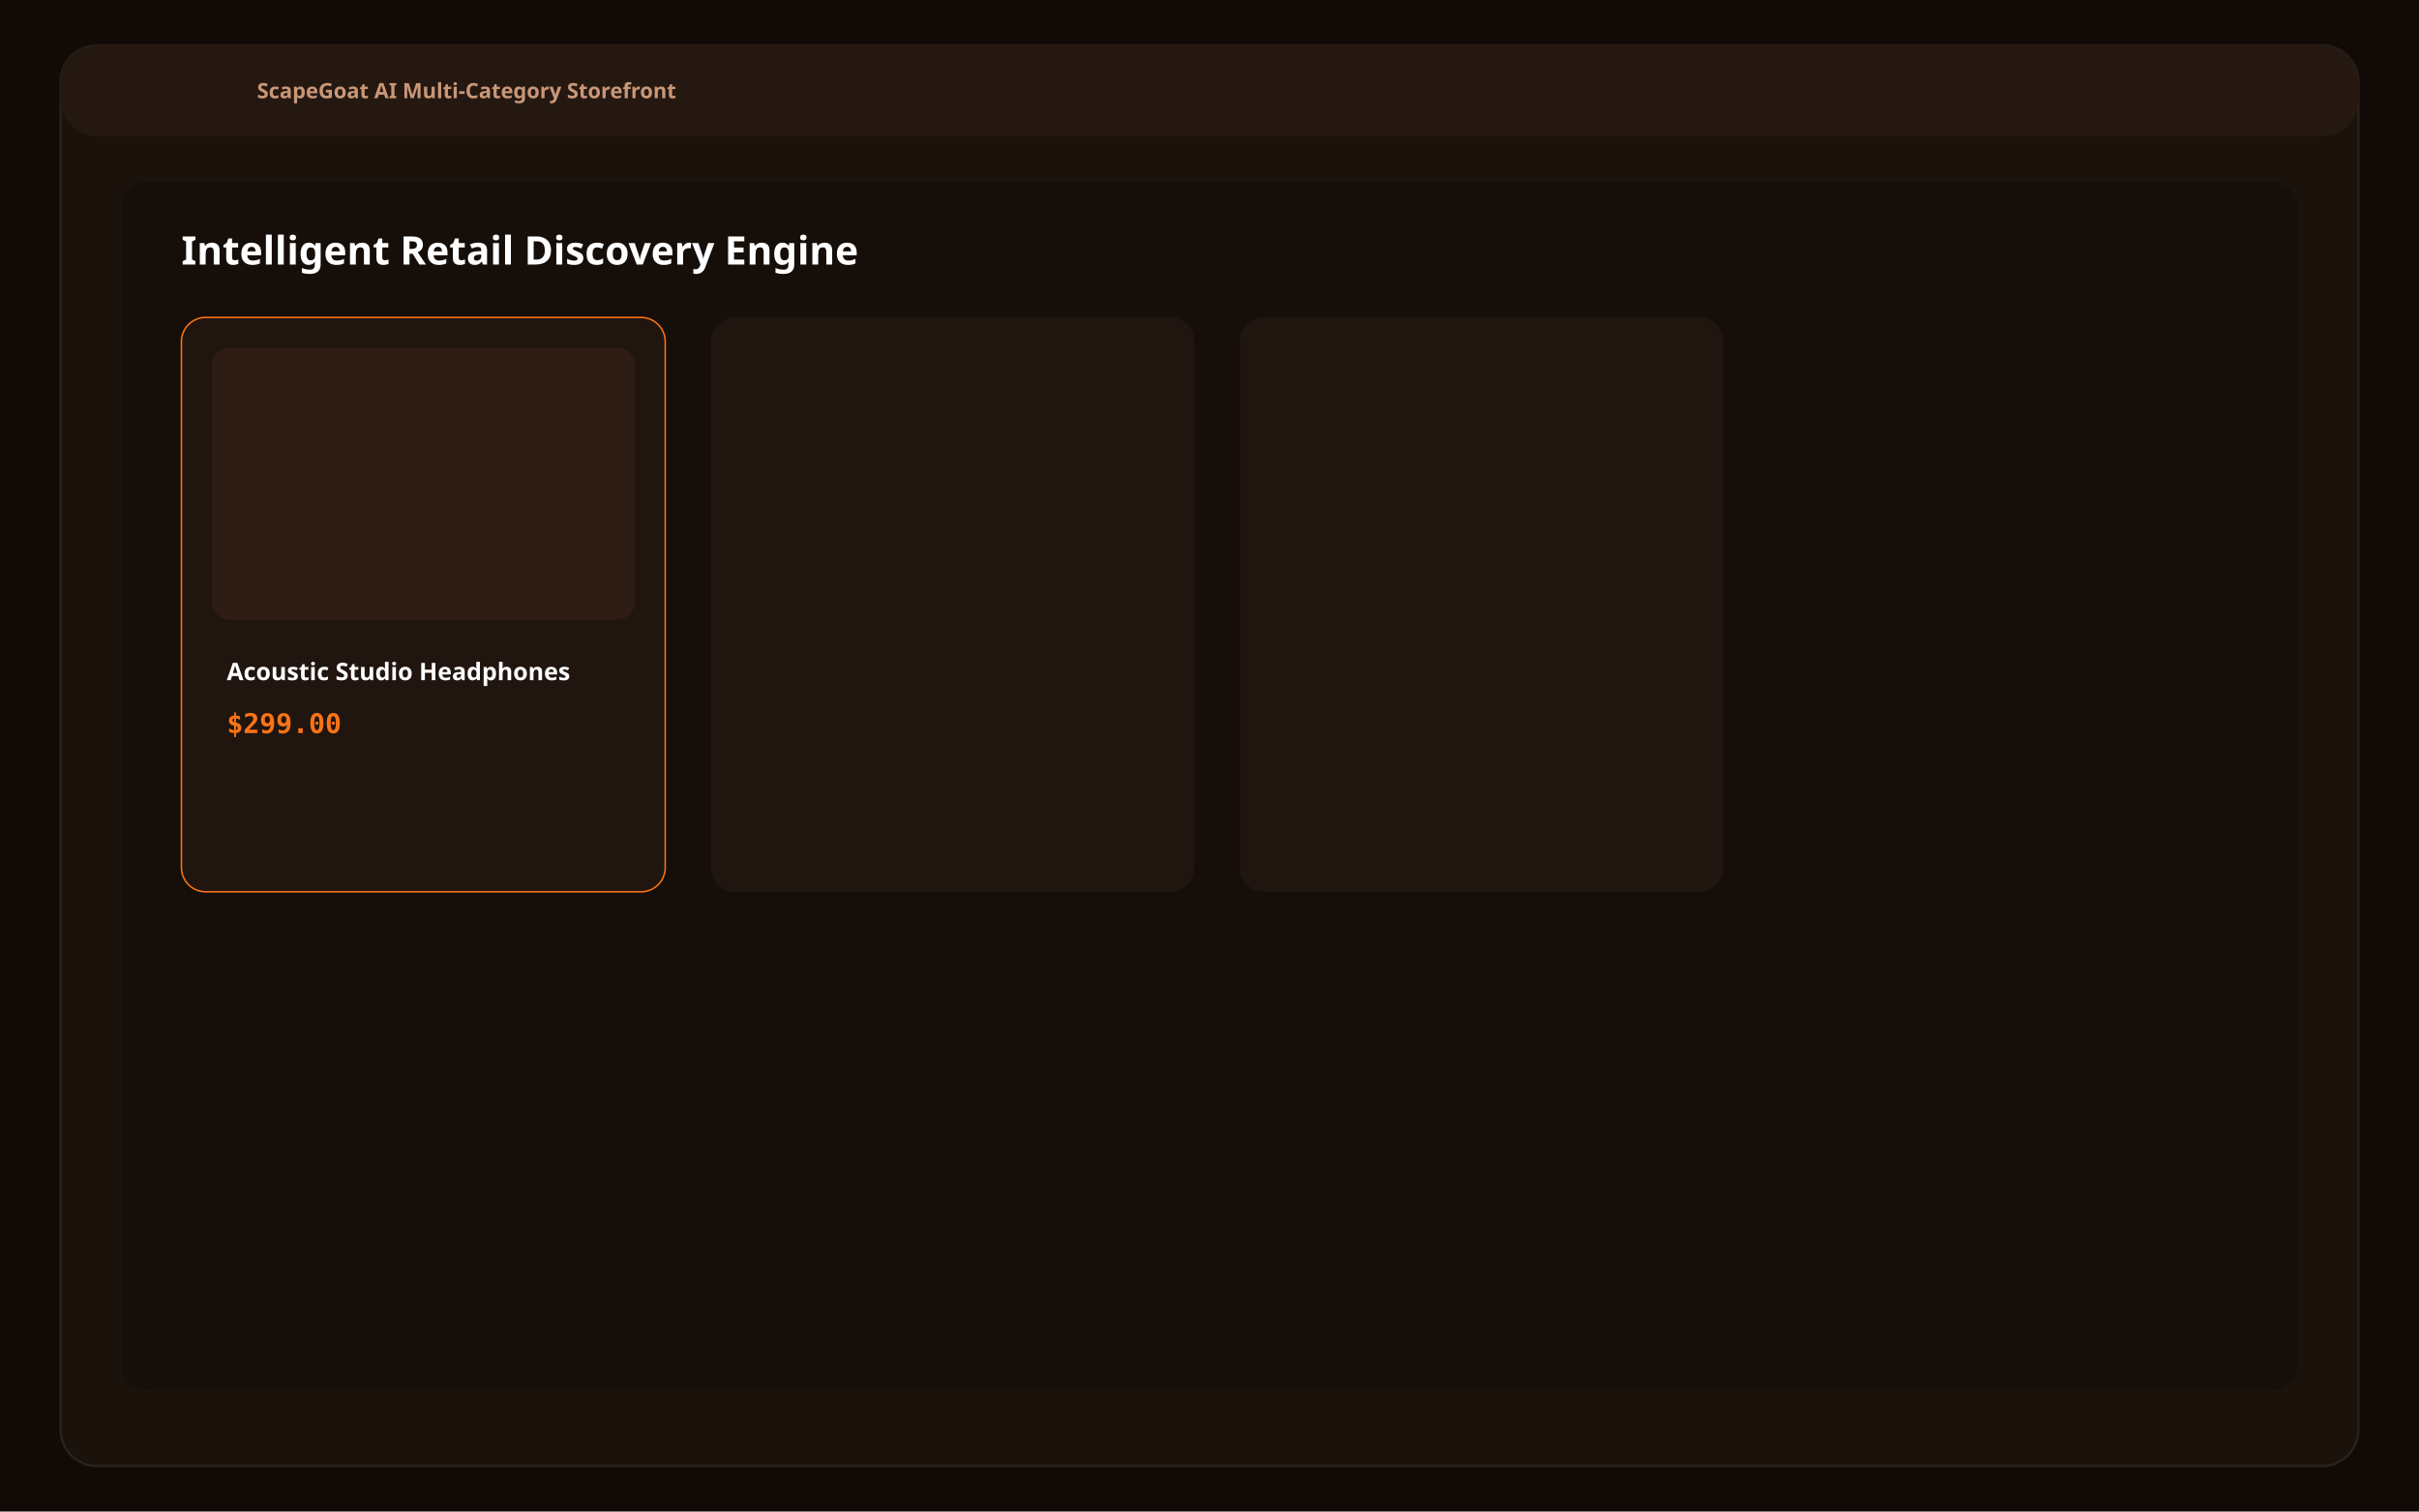
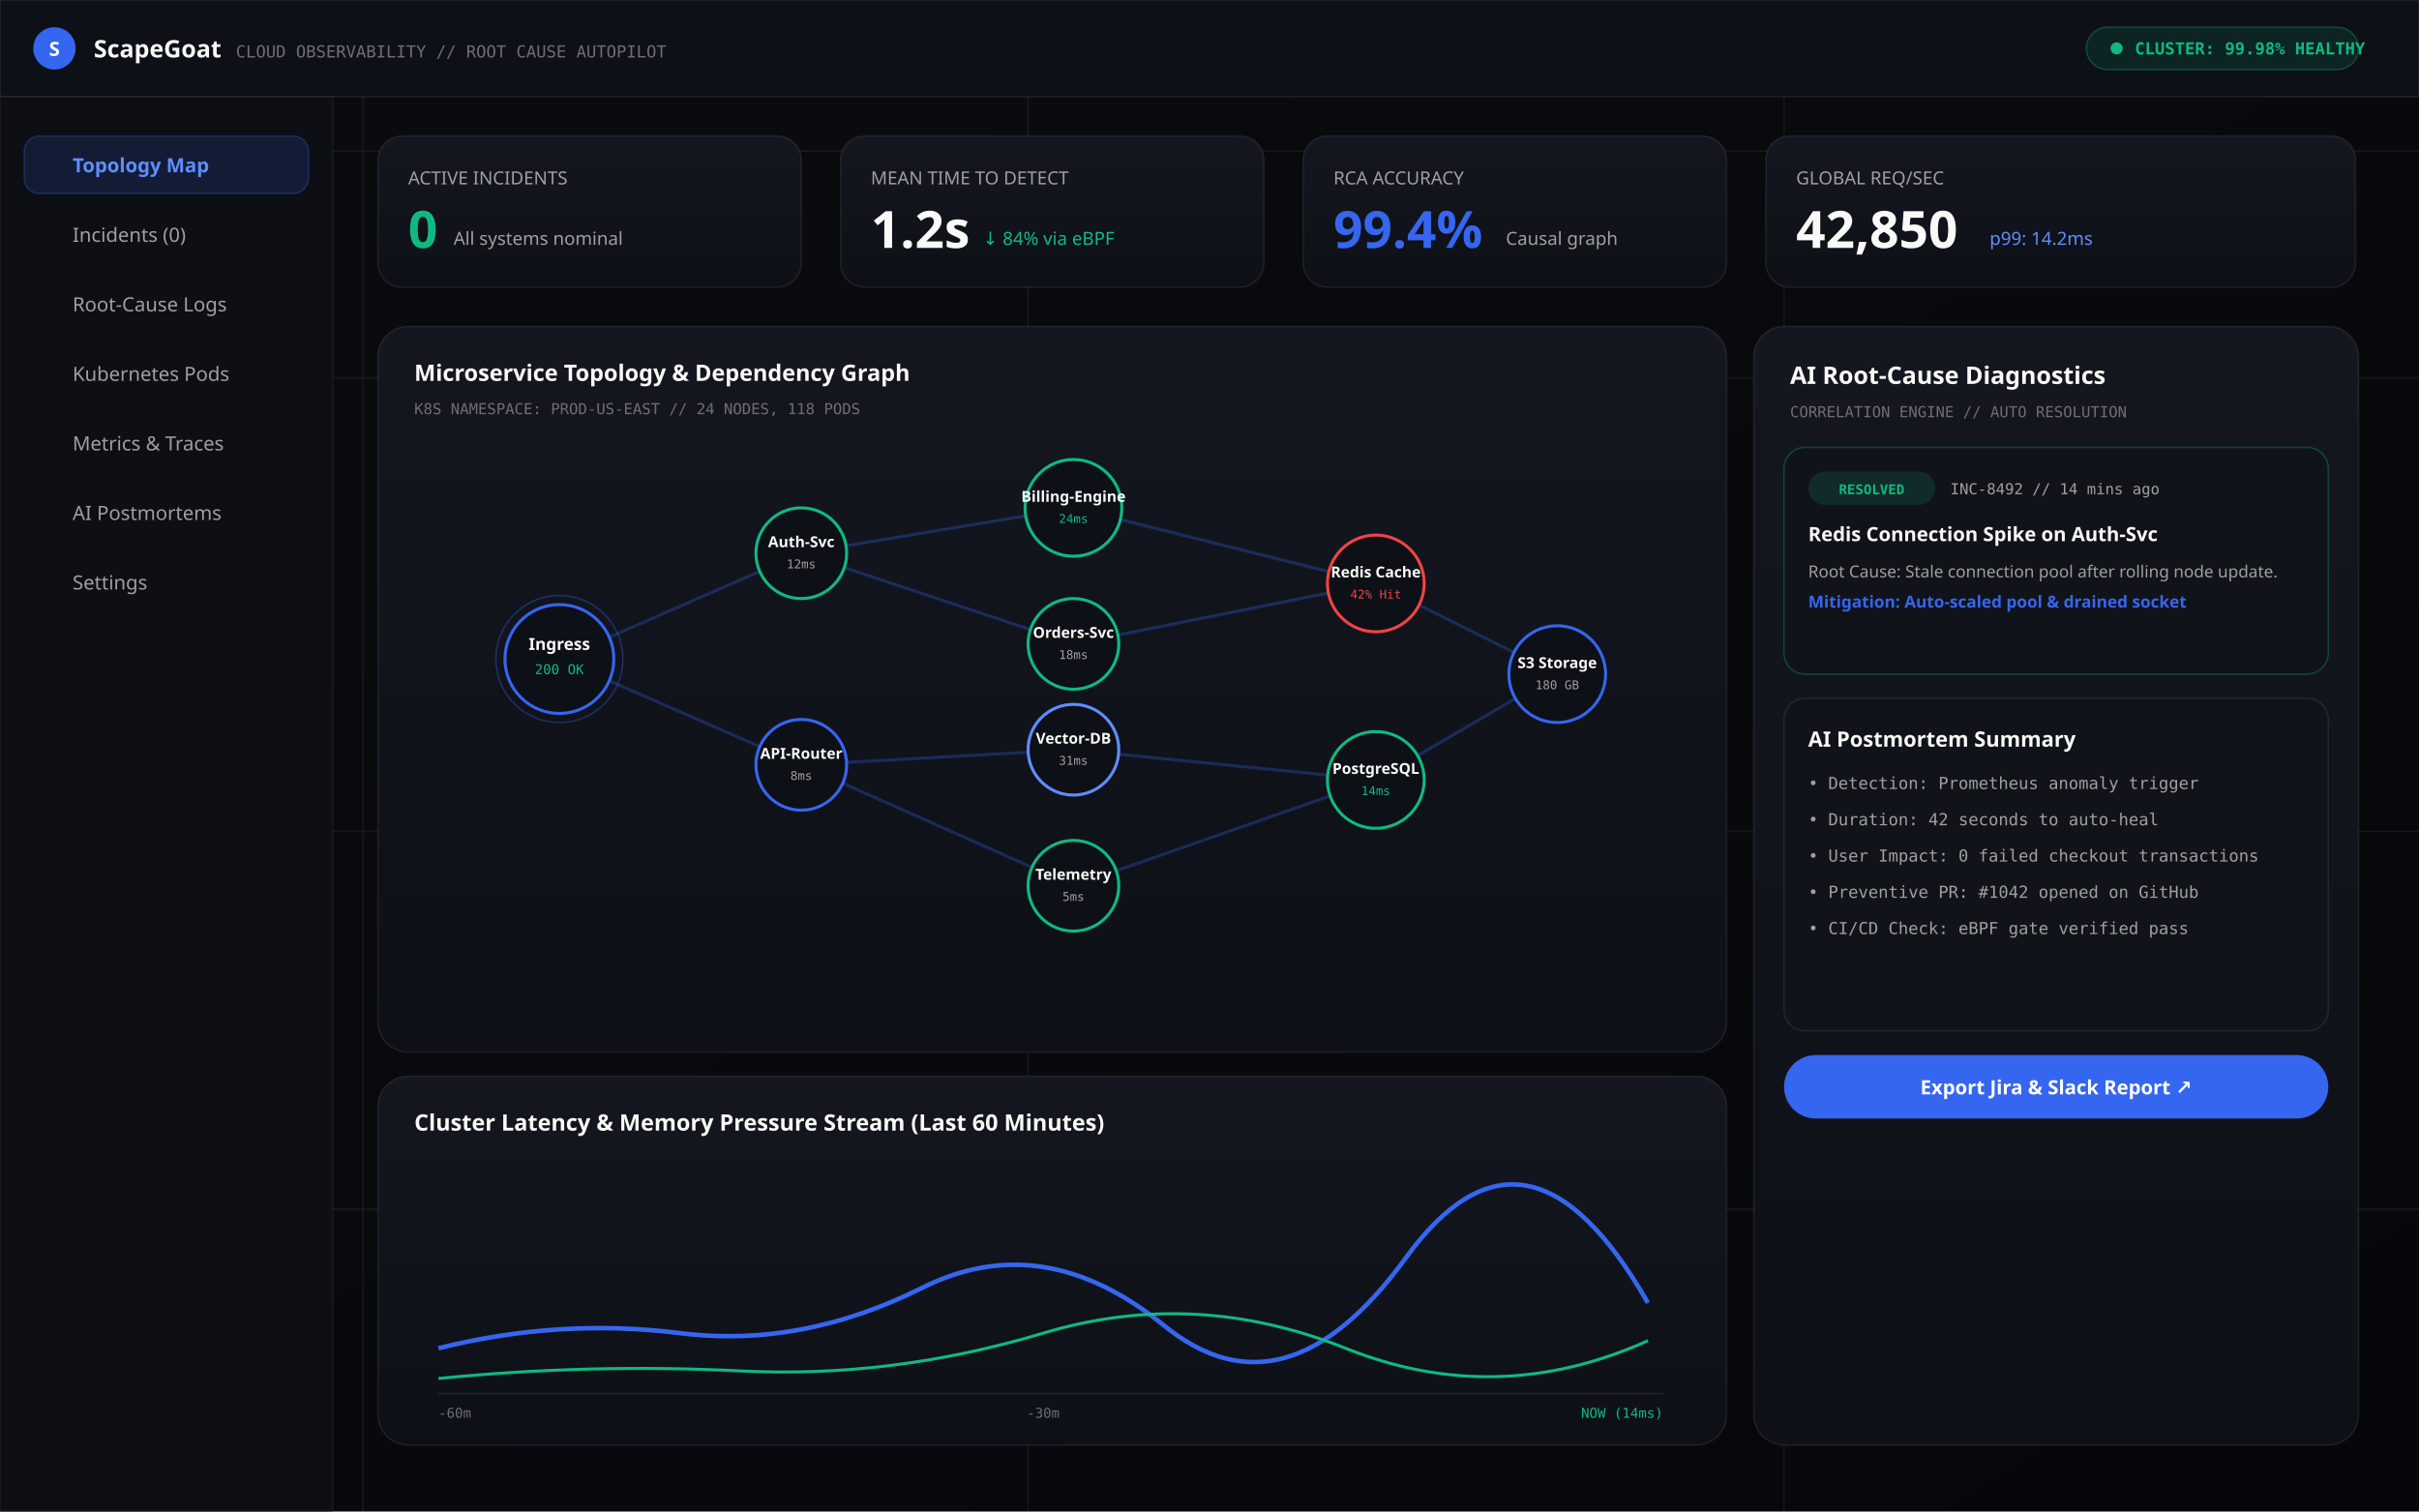
<svg xmlns="http://www.w3.org/2000/svg" viewBox="0 0 1600 1000" width="100%" height="100%">
-   <rect width="1600" height="1000" fill="#110A06" />
-   <rect x="40" y="30" width="1520" height="940" rx="24" fill="#1C120C" stroke="rgba(255,255,255,0.08)" stroke-width="1.5" />
-   <rect x="40" y="30" width="1520" height="60" rx="24" fill="#251810" />
-   <text x="170" y="65" fill="#C99778" font-family="system-ui, sans-serif" font-size="14" font-weight="600">ScapeGoat AI Multi-Category Storefront</text>
-   <rect x="80" y="120" width="1440" height="800" rx="18" fill="#160E09" />
-   <text x="120" y="175" fill="#FFFFFF" font-family="system-ui, sans-serif" font-size="26" font-weight="700">Intelligent Retail Discovery Engine</text>
-   <rect x="120" y="210" width="320" height="380" rx="16" fill="#20150F" stroke="#F97316" stroke-width="1" />
-   <rect x="140" y="230" width="280" height="180" rx="12" fill="#2E1D15" />
-   <text x="150" y="450" fill="#FFFFFF" font-family="system-ui, sans-serif" font-size="16" font-weight="600">Acoustic Studio Headphones</text>
-   <text x="150" y="485" fill="#F97316" font-family="monospace" font-size="18" font-weight="700">$299.00</text>
-   <rect x="470" y="210" width="320" height="380" rx="16" fill="#20150F" />
-   <rect x="820" y="210" width="320" height="380" rx="16" fill="#20150F" />
+   <defs>
+     <linearGradient id="sg-bg" x1="0%" y1="0%" x2="100%" y2="100%">
+       <stop offset="0%" stop-color="#0a0c10" />
+       <stop offset="100%" stop-color="#06070a" />
+     </linearGradient>
+     <linearGradient id="sg-card" x1="0%" y1="0%" x2="0%" y2="100%">
+       <stop offset="0%" stop-color="#141720" />
+       <stop offset="100%" stop-color="#0e1017" />
+     </linearGradient>
+     <linearGradient id="sg-accent" x1="0%" y1="0%" x2="100%" y2="0%">
+       <stop offset="0%" stop-color="#3566ef" />
+       <stop offset="100%" stop-color="#608dff" />
+     </linearGradient>
+     <linearGradient id="sg-teal" x1="0%" y1="0%" x2="100%" y2="0%">
+       <stop offset="0%" stop-color="#10b981" />
+       <stop offset="100%" stop-color="#34d399" />
+     </linearGradient>
+     <linearGradient id="sg-amber" x1="0%" y1="0%" x2="100%" y2="0%">
+       <stop offset="0%" stop-color="#f59e0b" />
+       <stop offset="100%" stop-color="#fbbf24" />
+     </linearGradient>
+   </defs>
+   <rect width="1600" height="1000" fill="url(#sg-bg)" />
+   <g opacity="0.06" stroke="#ffffff" stroke-width="1">
+     <line x1="0" y1="100" x2="1600" y2="100" />
+     <line x1="0" y1="250" x2="1600" y2="250" />
+     <line x1="0" y1="550" x2="1600" y2="550" />
+     <line x1="0" y1="800" x2="1600" y2="800" />
+     <line x1="240" y1="0" x2="240" y2="1000" />
+     <line x1="680" y1="0" x2="680" y2="1000" />
+     <line x1="1180" y1="0" x2="1180" y2="1000" />
+   </g>
+   <rect x="0" y="0" width="1600" height="64" fill="#0d1017" stroke="rgba(255,255,255,0.08)" stroke-width="1" />
+   <circle cx="36" cy="32" r="14" fill="#3566ef" />
+   <text x="36" y="37" fill="#ffffff" font-family="system-ui, sans-serif" font-size="13" font-weight="800" text-anchor="middle">S</text>
+   <text x="62" y="38" fill="#f9f9f7" font-family="system-ui, sans-serif" font-size="16" font-weight="700">ScapeGoat</text>
+   <text x="156" y="38" fill="#6e6e72" font-family="'DM Mono', monospace" font-size="11">CLOUD OBSERVABILITY // ROOT CAUSE AUTOPILOT</text>
+   <rect x="1380" y="18" width="180" height="28" rx="14" fill="rgba(16,185,129,0.12)" stroke="rgba(16,185,129,0.3)" stroke-width="1" />
+   <circle cx="1400" cy="32" r="4" fill="#10b981" />
+   <text x="1412" y="36" fill="#10b981" font-family="'DM Mono', monospace" font-size="11" font-weight="600">CLUSTER: 99.98% HEALTHY</text>
+   <rect x="0" y="64" width="220" height="936" fill="#0d0f14" stroke="rgba(255,255,255,0.06)" stroke-width="1" />
+   <g font-family="system-ui, sans-serif" font-size="13" font-weight="500">
+     <rect x="16" y="90" width="188" height="38" rx="10" fill="rgba(53,102,239,0.15)" stroke="rgba(53,102,239,0.3)" stroke-width="1" />
+     <text x="48" y="114" fill="#608dff" font-weight="600">Topology Map</text>
+     <text x="48" y="160" fill="#a0a09e">Incidents (0)</text>
+     <text x="48" y="206" fill="#a0a09e">Root-Cause Logs</text>
+     <text x="48" y="252" fill="#a0a09e">Kubernetes Pods</text>
+     <text x="48" y="298" fill="#a0a09e">Metrics &amp; Traces</text>
+     <text x="48" y="344" fill="#a0a09e">AI Postmortems</text>
+     <text x="48" y="390" fill="#a0a09e">Settings</text>
+   </g>
+   <g transform="translate(250, 90)">
+     <rect x="0" y="0" width="280" height="100" rx="16" fill="url(#sg-card)" stroke="rgba(255,255,255,0.08)" stroke-width="1" />
+     <text x="20" y="32" fill="#a0a09e" font-family="system-ui, sans-serif" font-size="12">ACTIVE INCIDENTS</text>
+     <text x="20" y="74" fill="#10b981" font-family="system-ui, sans-serif" font-size="34" font-weight="700">0</text>
+     <text x="50" y="72" fill="#a0a09e" font-family="system-ui, sans-serif" font-size="12">All systems nominal</text>
+     <rect x="306" y="0" width="280" height="100" rx="16" fill="url(#sg-card)" stroke="rgba(255,255,255,0.08)" stroke-width="1" />
+     <text x="326" y="32" fill="#a0a09e" font-family="system-ui, sans-serif" font-size="12">MEAN TIME TO DETECT</text>
+     <text x="326" y="74" fill="#f9f9f7" font-family="system-ui, sans-serif" font-size="34" font-weight="700">1.2s</text>
+     <text x="400" y="72" fill="#10b981" font-family="system-ui, sans-serif" font-size="12">↓ 84% via eBPF</text>
+     <rect x="612" y="0" width="280" height="100" rx="16" fill="url(#sg-card)" stroke="rgba(255,255,255,0.08)" stroke-width="1" />
+     <text x="632" y="32" fill="#a0a09e" font-family="system-ui, sans-serif" font-size="12">RCA ACCURACY</text>
+     <text x="632" y="74" fill="#3566ef" font-family="system-ui, sans-serif" font-size="34" font-weight="700">99.4%</text>
+     <text x="746" y="72" fill="#a0a09e" font-family="system-ui, sans-serif" font-size="12">Causal graph</text>
+     <rect x="918" y="0" width="390" height="100" rx="16" fill="url(#sg-card)" stroke="rgba(255,255,255,0.08)" stroke-width="1" />
+     <text x="938" y="32" fill="#a0a09e" font-family="system-ui, sans-serif" font-size="12">GLOBAL REQ/SEC</text>
+     <text x="938" y="74" fill="#f9f9f7" font-family="system-ui, sans-serif" font-size="34" font-weight="700">42,850</text>
+     <text x="1066" y="72" fill="#608dff" font-family="system-ui, sans-serif" font-size="12">p99: 14.2ms</text>
+   </g>
+   <g transform="translate(250, 216)">
+     <rect x="0" y="0" width="892" height="480" rx="20" fill="url(#sg-card)" stroke="rgba(255,255,255,0.08)" stroke-width="1" />
+     <text x="24" y="36" fill="#f9f9f7" font-family="system-ui, sans-serif" font-size="15" font-weight="600">Microservice Topology &amp; Dependency Graph</text>
+     <text x="24" y="58" fill="#6e6e72" font-family="'DM Mono', monospace" font-size="10">K8S NAMESPACE: PROD-US-EAST // 24 NODES, 118 PODS</text>
+     <g stroke="rgba(53,102,239,0.3)" stroke-width="2" fill="none">
+       <path d="M 120 220 L 280 150" />
+       <path d="M 120 220 L 280 290" />
+       <path d="M 280 150 L 460 120" />
+       <path d="M 280 150 L 460 210" />
+       <path d="M 280 290 L 460 280" />
+       <path d="M 280 290 L 460 370" />
+       <path d="M 460 120 L 660 170" />
+       <path d="M 460 210 L 660 170" />
+       <path d="M 460 280 L 660 300" />
+       <path d="M 460 370 L 660 300" />
+       <path d="M 660 170 L 780 230" />
+       <path d="M 660 300 L 780 230" />
+     </g>
+     <g transform="translate(120, 220)">
+       <circle r="36" fill="#0d1017" stroke="#3566ef" stroke-width="2" />
+       <circle r="42" fill="none" stroke="rgba(53,102,239,0.35)" stroke-width="1" />
+       <text y="-6" fill="#f9f9f7" font-family="system-ui, sans-serif" font-size="11" font-weight="700" text-anchor="middle">Ingress</text>
+       <text y="10" fill="#10b981" font-family="'DM Mono', monospace" font-size="9" text-anchor="middle">200 OK</text>
+     </g>
+     <g transform="translate(280, 150)">
+       <circle r="30" fill="#0d1017" stroke="#10b981" stroke-width="2" />
+       <text y="-4" fill="#f9f9f7" font-family="system-ui, sans-serif" font-size="10" font-weight="600" text-anchor="middle">Auth-Svc</text>
+       <text y="10" fill="#a0a09e" font-family="'DM Mono', monospace" font-size="8" text-anchor="middle">12ms</text>
+     </g>
+     <g transform="translate(280, 290)">
+       <circle r="30" fill="#0d1017" stroke="#3566ef" stroke-width="2" />
+       <text y="-4" fill="#f9f9f7" font-family="system-ui, sans-serif" font-size="10" font-weight="600" text-anchor="middle">API-Router</text>
+       <text y="10" fill="#a0a09e" font-family="'DM Mono', monospace" font-size="8" text-anchor="middle">8ms</text>
+     </g>
+     <g transform="translate(460, 120)">
+       <circle r="32" fill="#0d1017" stroke="#10b981" stroke-width="2" />
+       <text y="-4" fill="#f9f9f7" font-family="system-ui, sans-serif" font-size="10" font-weight="600" text-anchor="middle">Billing-Engine</text>
+       <text y="10" fill="#10b981" font-family="'DM Mono', monospace" font-size="8" text-anchor="middle">24ms</text>
+     </g>
+     <g transform="translate(460, 210)">
+       <circle r="30" fill="#0d1017" stroke="#10b981" stroke-width="2" />
+       <text y="-4" fill="#f9f9f7" font-family="system-ui, sans-serif" font-size="10" font-weight="600" text-anchor="middle">Orders-Svc</text>
+       <text y="10" fill="#a0a09e" font-family="'DM Mono', monospace" font-size="8" text-anchor="middle">18ms</text>
+     </g>
+     <g transform="translate(460, 280)">
+       <circle r="30" fill="#0d1017" stroke="#608dff" stroke-width="2" />
+       <text y="-4" fill="#f9f9f7" font-family="system-ui, sans-serif" font-size="10" font-weight="600" text-anchor="middle">Vector-DB</text>
+       <text y="10" fill="#a0a09e" font-family="'DM Mono', monospace" font-size="8" text-anchor="middle">31ms</text>
+     </g>
+     <g transform="translate(460, 370)">
+       <circle r="30" fill="#0d1017" stroke="#10b981" stroke-width="2" />
+       <text y="-4" fill="#f9f9f7" font-family="system-ui, sans-serif" font-size="10" font-weight="600" text-anchor="middle">Telemetry</text>
+       <text y="10" fill="#a0a09e" font-family="'DM Mono', monospace" font-size="8" text-anchor="middle">5ms</text>
+     </g>
+     <g transform="translate(660, 170)">
+       <circle r="32" fill="#0d1017" stroke="#ef4444" stroke-width="2" />
+       <text y="-4" fill="#f9f9f7" font-family="system-ui, sans-serif" font-size="10" font-weight="600" text-anchor="middle">Redis Cache</text>
+       <text y="10" fill="#ef4444" font-family="'DM Mono', monospace" font-size="8" text-anchor="middle">42% Hit</text>
+     </g>
+     <g transform="translate(660, 300)">
+       <circle r="32" fill="#0d1017" stroke="#10b981" stroke-width="2" />
+       <text y="-4" fill="#f9f9f7" font-family="system-ui, sans-serif" font-size="10" font-weight="600" text-anchor="middle">PostgreSQL</text>
+       <text y="10" fill="#10b981" font-family="'DM Mono', monospace" font-size="8" text-anchor="middle">14ms</text>
+     </g>
+     <g transform="translate(780, 230)">
+       <circle r="32" fill="#0d1017" stroke="#3566ef" stroke-width="2" />
+       <text y="-4" fill="#f9f9f7" font-family="system-ui, sans-serif" font-size="10" font-weight="600" text-anchor="middle">S3 Storage</text>
+       <text y="10" fill="#a0a09e" font-family="'DM Mono', monospace" font-size="8" text-anchor="middle">180 GB</text>
+     </g>
+   </g>
+   <g transform="translate(1160, 216)">
+     <rect x="0" y="0" width="400" height="740" rx="20" fill="url(#sg-card)" stroke="rgba(255,255,255,0.08)" stroke-width="1" />
+     <text x="24" y="38" fill="#f9f9f7" font-family="system-ui, sans-serif" font-size="16" font-weight="600">AI Root-Cause Diagnostics</text>
+     <text x="24" y="60" fill="#6e6e72" font-family="'DM Mono', monospace" font-size="10">CORRELATION ENGINE // AUTO RESOLUTION</text>
+     <rect x="20" y="80" width="360" height="150" rx="14" fill="#11131a" stroke="rgba(16,185,129,0.3)" stroke-width="1" />
+     <rect x="36" y="96" width="84" height="22" rx="11" fill="rgba(16,185,129,0.15)" />
+     <text x="78" y="111" fill="#10b981" font-family="'DM Mono', monospace" font-size="9" font-weight="700" text-anchor="middle">RESOLVED</text>
+     <text x="130" y="111" fill="#a0a09e" font-family="'DM Mono', monospace" font-size="10">INC-8492 // 14 mins ago</text>
+     <text x="36" y="142" fill="#f9f9f7" font-family="system-ui, sans-serif" font-size="13" font-weight="600">Redis Connection Spike on Auth-Svc</text>
+     <text x="36" y="166" fill="#a0a09e" font-family="system-ui, sans-serif" font-size="11">Root Cause: Stale connection pool after rolling node update.</text>
+     <text x="36" y="186" fill="#3566ef" font-family="system-ui, sans-serif" font-size="11" font-weight="600">Mitigation: Auto-scaled pool &amp; drained socket</text>
+     <rect x="20" y="246" width="360" height="220" rx="14" fill="#11131a" stroke="rgba(255,255,255,0.08)" stroke-width="1" />
+     <text x="36" y="278" fill="#f9f9f7" font-family="system-ui, sans-serif" font-size="14" font-weight="600">AI Postmortem Summary</text>
+     <text x="36" y="306" fill="#a0a09e" font-family="'DM Mono', monospace" font-size="11" line-height="1.6">
+       <tspan x="36" dy="0">• Detection: Prometheus anomaly trigger</tspan>
+       <tspan x="36" dy="24">• Duration: 42 seconds to auto-heal</tspan>
+       <tspan x="36" dy="24">• User Impact: 0 failed checkout transactions</tspan>
+       <tspan x="36" dy="24">• Preventive PR: #1042 opened on GitHub</tspan>
+       <tspan x="36" dy="24">• CI/CD Check: eBPF gate verified pass</tspan>
+     </text>
+     <rect x="20" y="482" width="360" height="42" rx="21" fill="#3566ef" />
+     <text x="200" y="508" fill="#ffffff" font-family="system-ui, sans-serif" font-size="13" font-weight="600" text-anchor="middle">Export Jira &amp; Slack Report ↗</text>
+   </g>
+   <g transform="translate(250, 712)">
+     <rect x="0" y="0" width="892" height="244" rx="20" fill="url(#sg-card)" stroke="rgba(255,255,255,0.08)" stroke-width="1" />
+     <text x="24" y="36" fill="#f9f9f7" font-family="system-ui, sans-serif" font-size="15" font-weight="600">Cluster Latency &amp; Memory Pressure Stream (Last 60 Minutes)</text>
+     <g fill="none">
+       <path d="M 40 180 Q 120 160 200 170 T 360 140 T 520 165 T 680 120 T 840 150" stroke="#3566ef" stroke-width="3" />
+       <path d="M 40 200 Q 140 190 240 195 T 440 170 T 640 180 T 840 175" stroke="#10b981" stroke-width="2" />
+     </g>
+     <line x1="40" y1="210" x2="850" y2="210" stroke="rgba(255,255,255,0.08)" stroke-width="1" />
+     <text x="40" y="226" fill="#6e6e72" font-family="'DM Mono', monospace" font-size="9">-60m</text>
+     <text x="440" y="226" fill="#6e6e72" font-family="'DM Mono', monospace" font-size="9" text-anchor="middle">-30m</text>
+     <text x="850" y="226" fill="#10b981" font-family="'DM Mono', monospace" font-size="9" text-anchor="end">NOW (14ms)</text>
+   </g>
</svg>
